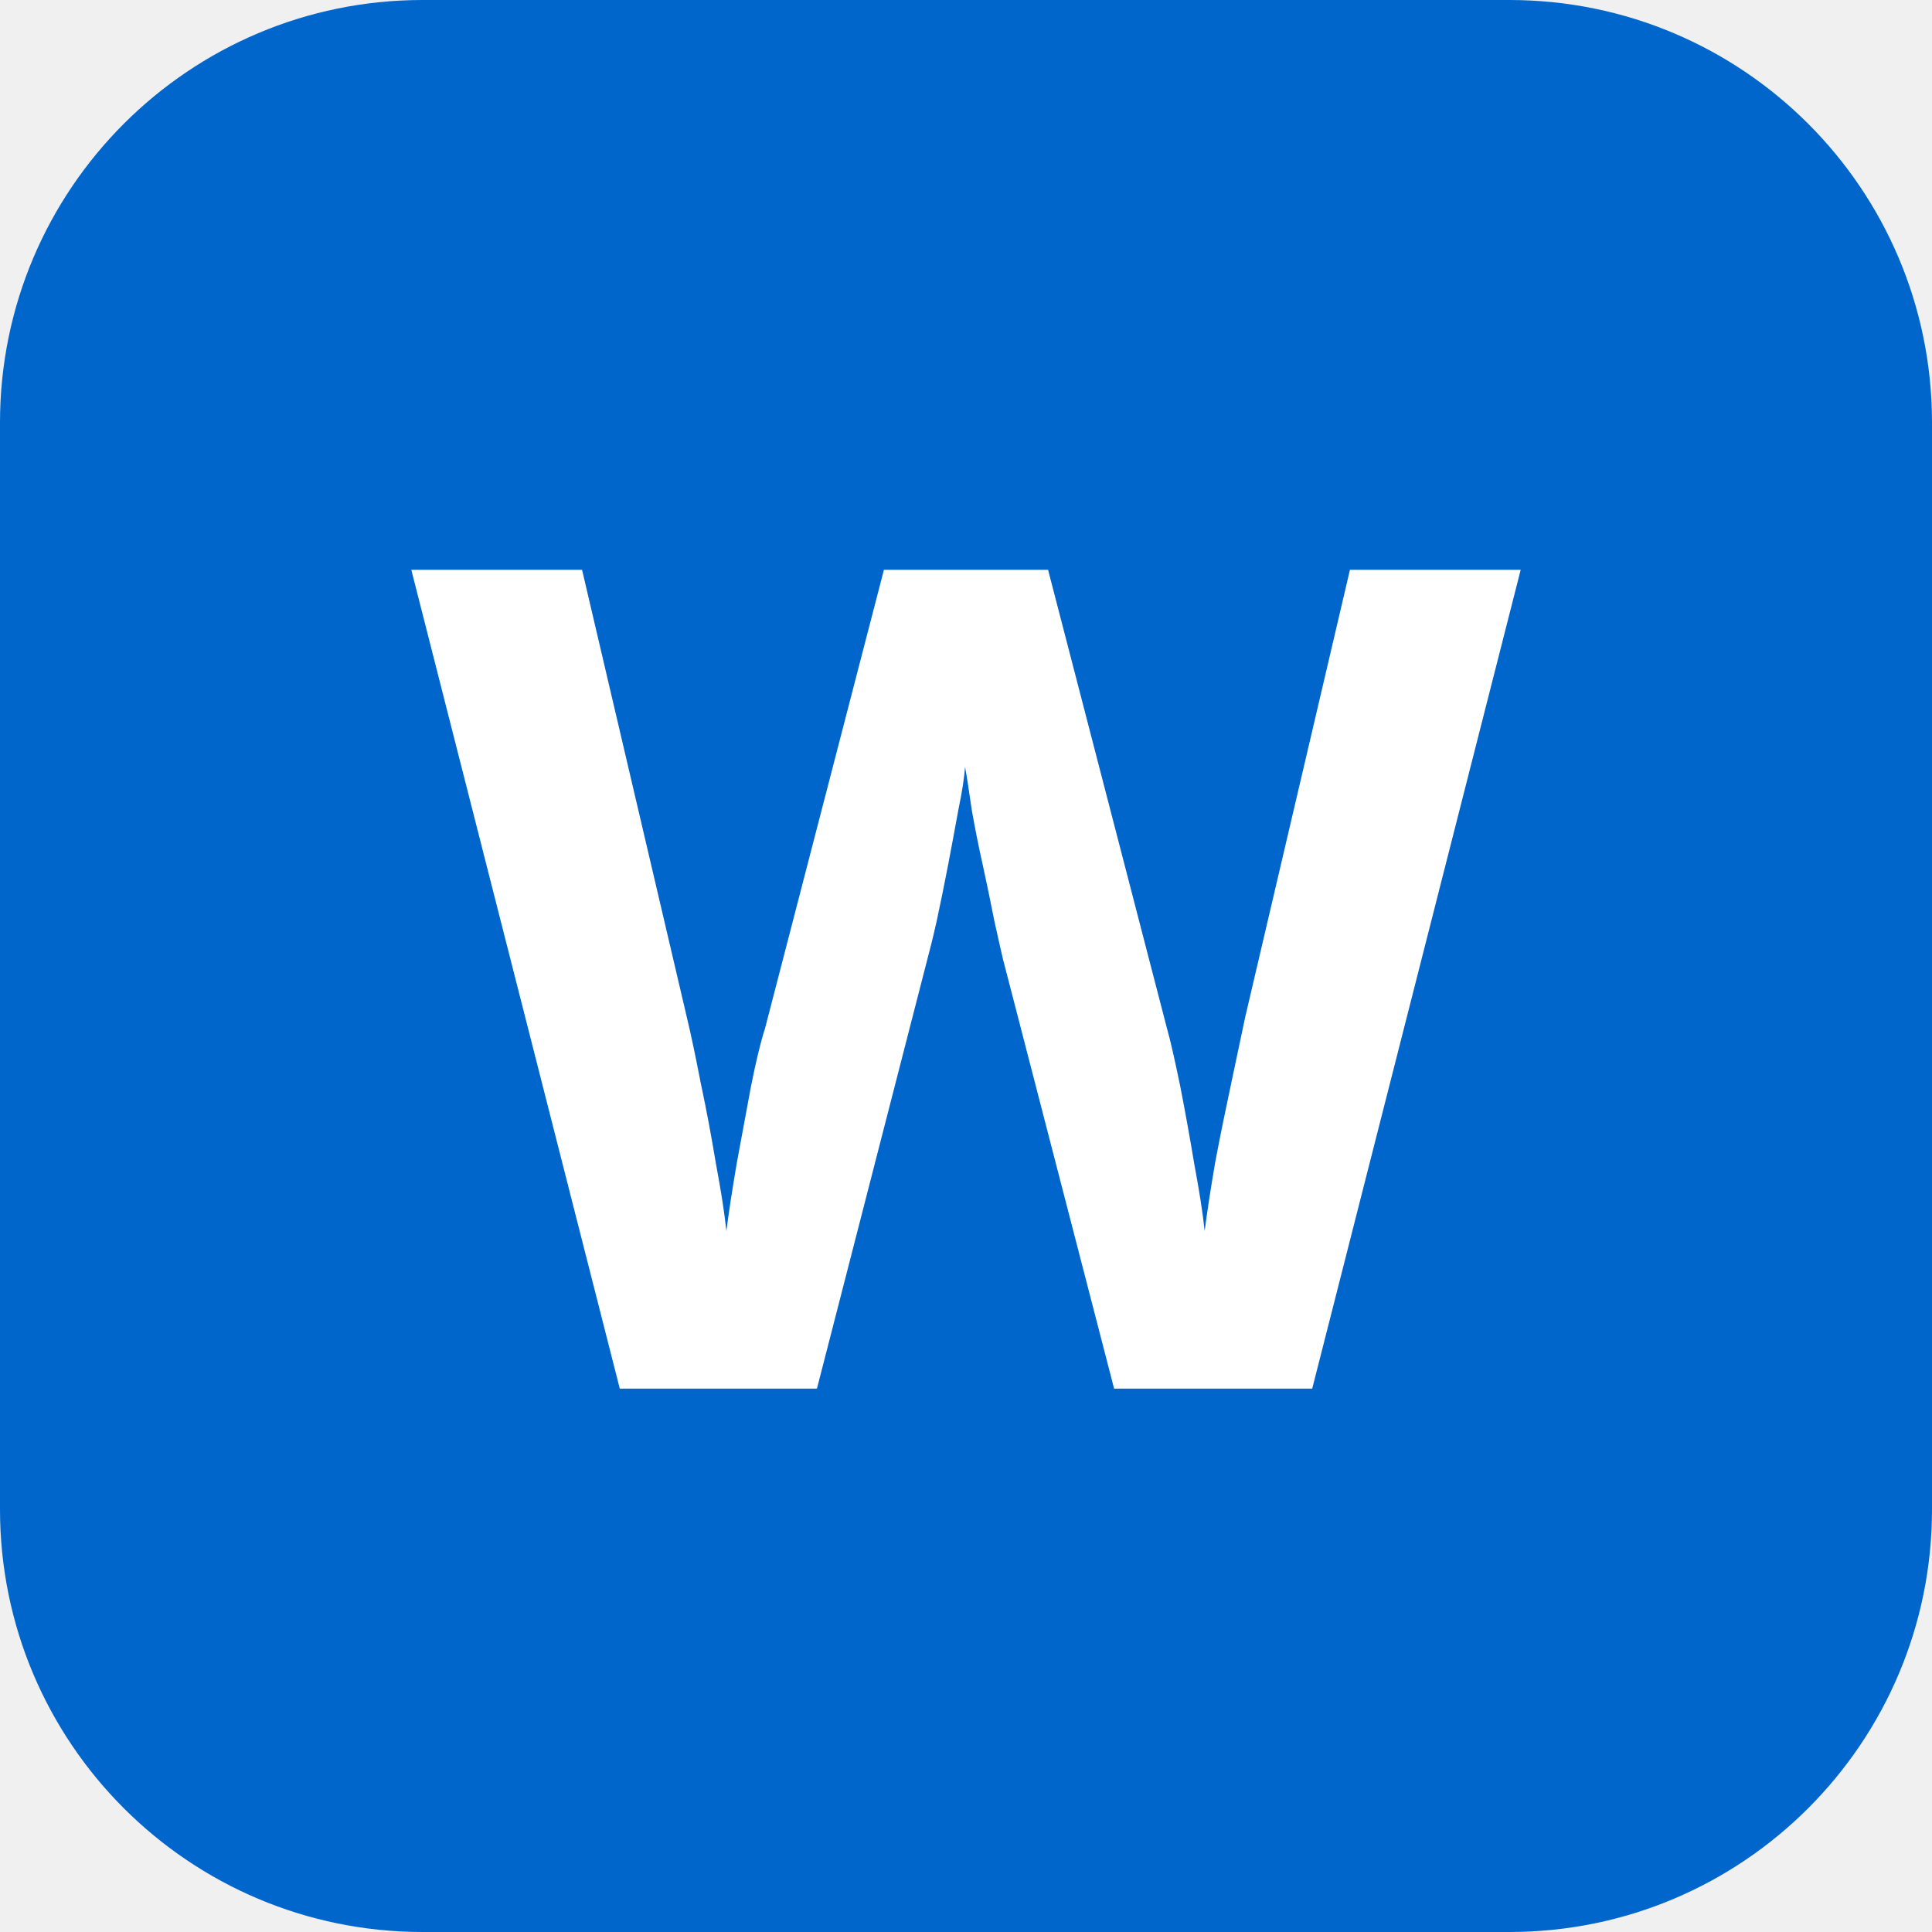
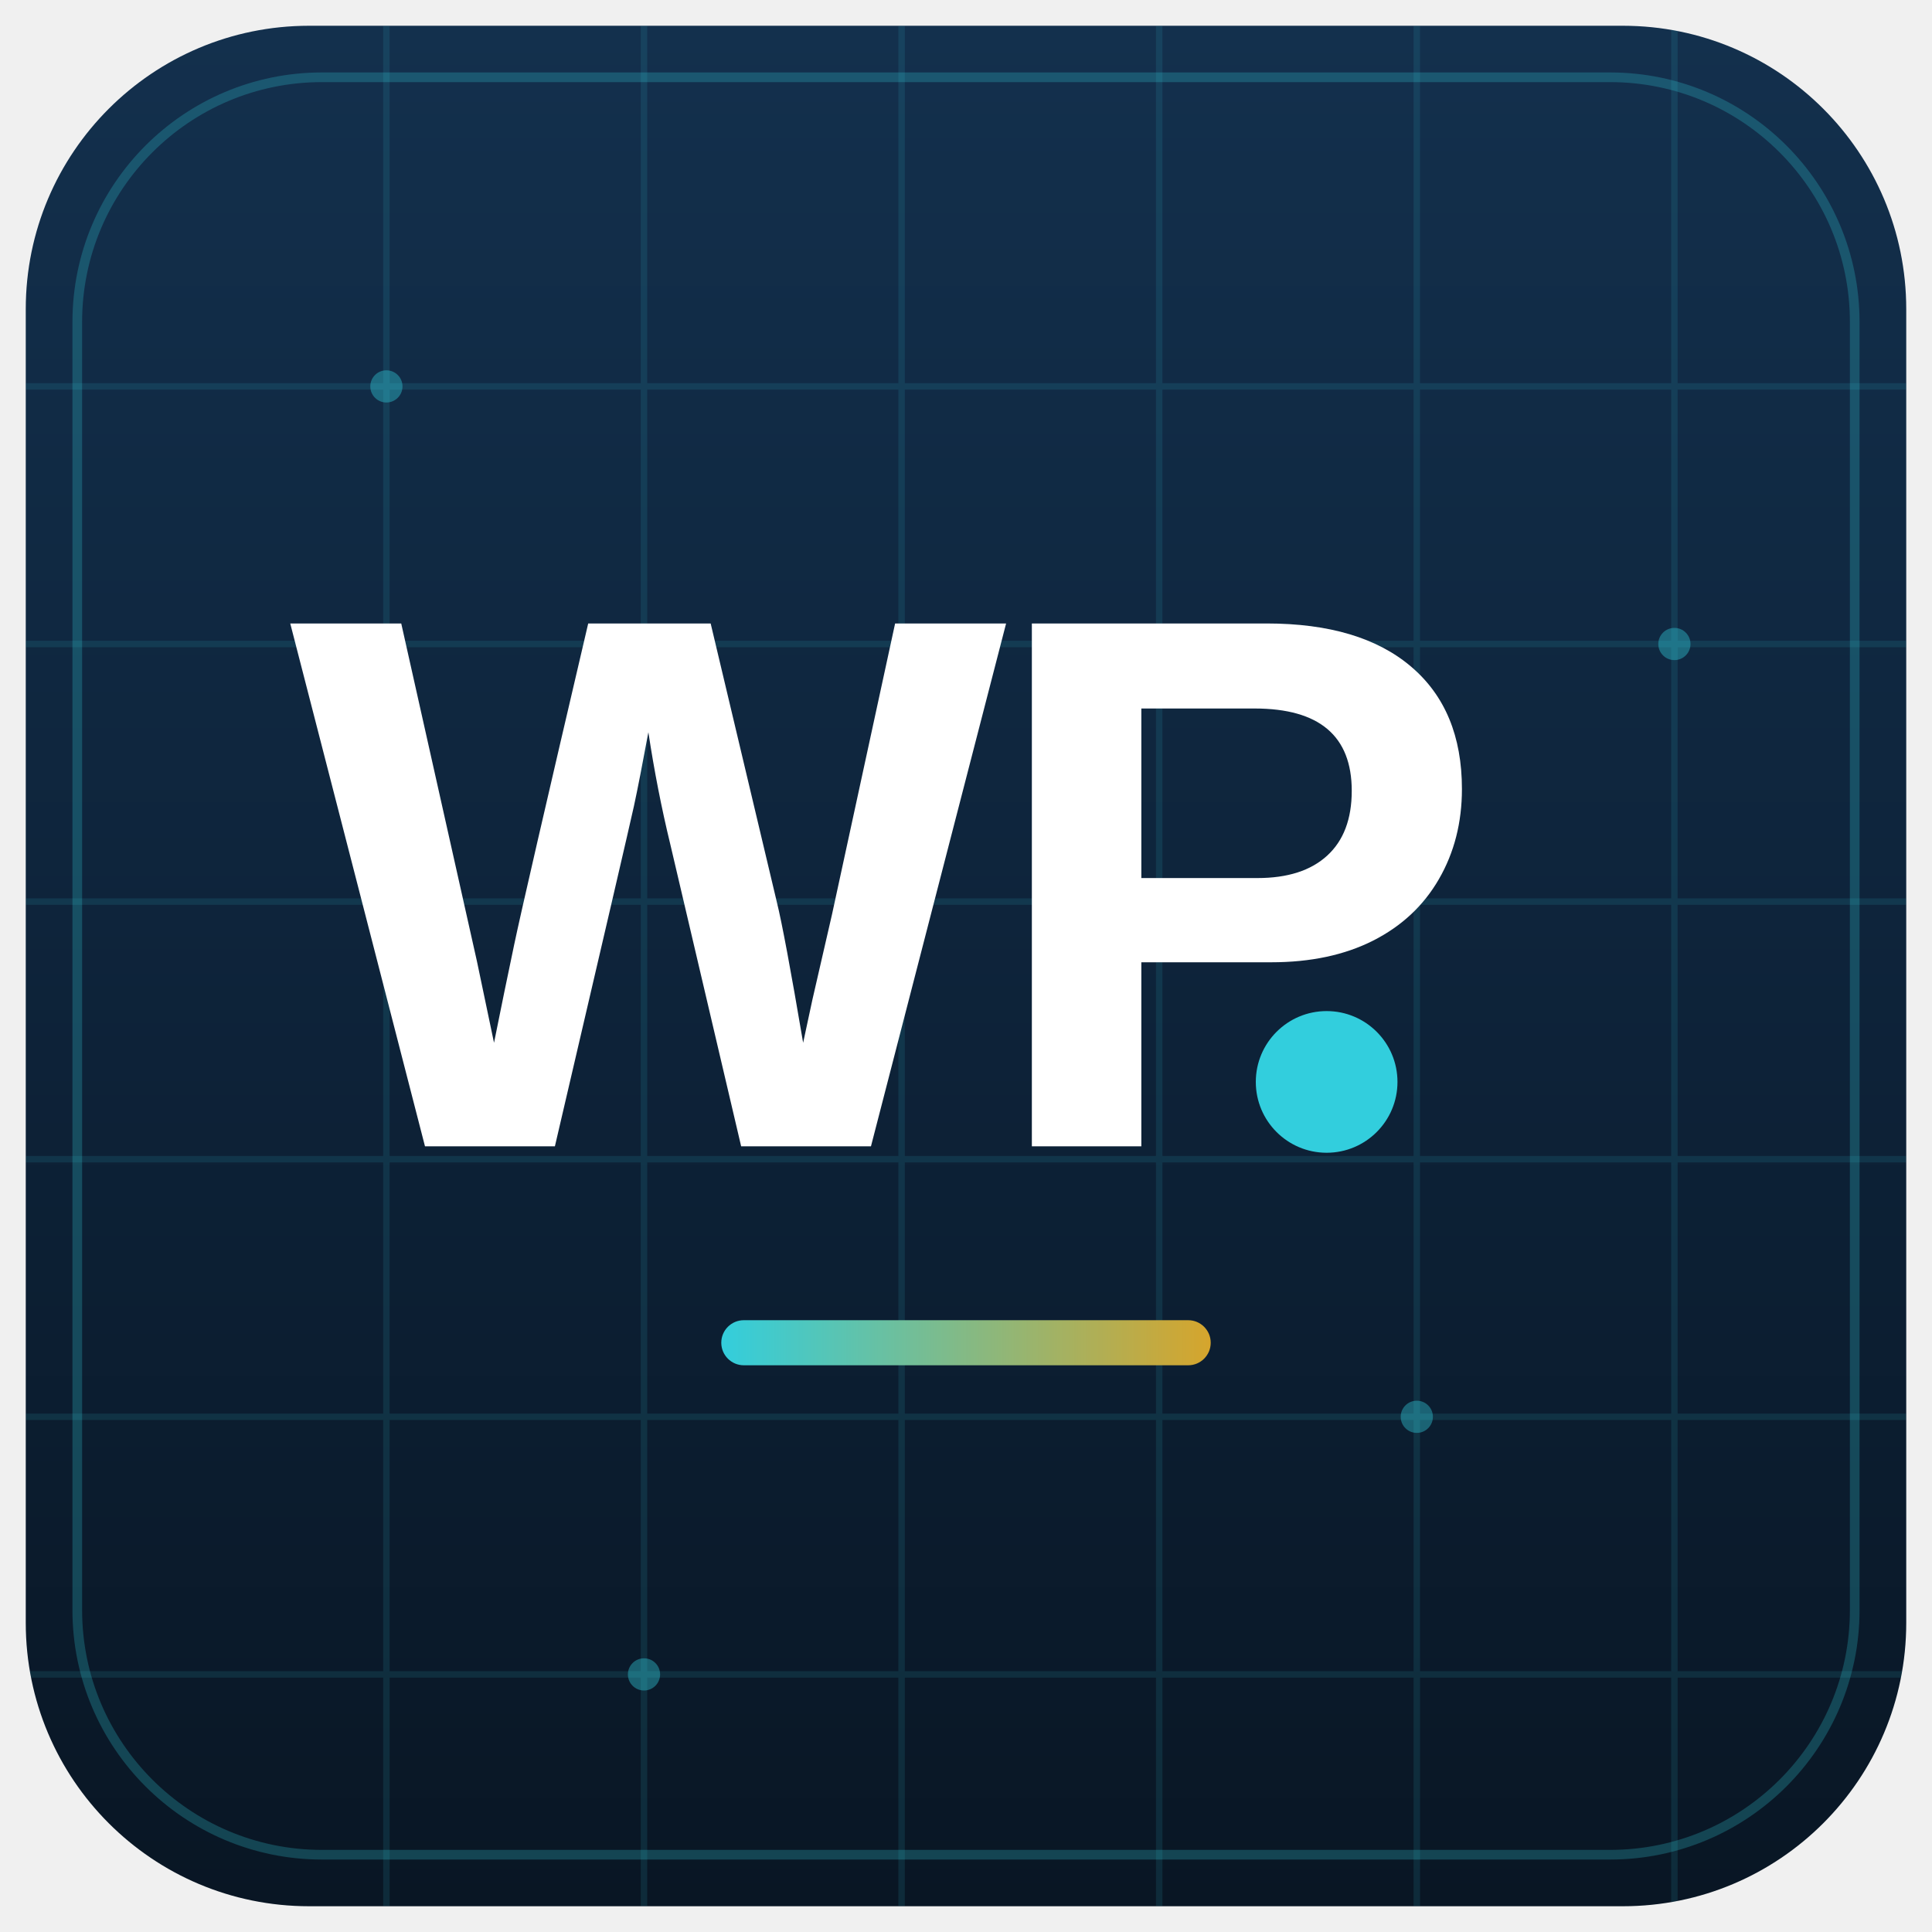
- <svg xmlns="http://www.w3.org/2000/svg" viewBox="0 0 32 32" width="32" height="32">
-   <rect width="32" height="32" rx="7" fill="#0066cc" />
-   <text x="16" y="23" font-family="system-ui, sans-serif" font-size="19" font-weight="700" fill="#ffffff" text-anchor="middle">W</text>
+ <svg xmlns="http://www.w3.org/2000/svg" viewBox="0 0 300 300" width="300" height="300" role="img" aria-label="The Weekend Projects logo">
+   <defs>
+     <linearGradient id="bg" x1="0" y1="0" x2="0" y2="1">
+       <stop offset="0" stop-color="#13304d" />
+       <stop offset="0.55" stop-color="#0d2238" />
+       <stop offset="1" stop-color="#091624" />
+     </linearGradient>
+     <linearGradient id="accent" x1="0" y1="0" x2="1" y2="0">
+       <stop offset="0" stop-color="#32cedd" />
+       <stop offset="1" stop-color="#d6a52c" />
+     </linearGradient>
+     <clipPath id="round">
+       <rect x="4" y="4" width="292" height="292" rx="44" />
+     </clipPath>
+   </defs>
+   <rect x="4" y="4" width="292" height="292" rx="44" fill="url(#bg)" />
+   <g clip-path="url(#round)" stroke="#32cedd" stroke-width="1" opacity="0.12">
+     <path d="M60 4V296M100 4V296M140 4V296M180 4V296M220 4V296M260 4V296" />
+     <path d="M4 60H296M4 100H296M4 140H296M4 180H296M4 220H296M4 260H296" />
+   </g>
+   <g fill="#32cedd" opacity="0.4">
+     <circle cx="60" cy="60" r="2.5" />
+     <circle cx="260" cy="100" r="2.5" />
+     <circle cx="100" cy="260" r="2.5" />
+     <circle cx="220" cy="220" r="2.5" />
+   </g>
+   <rect x="12" y="12" width="276" height="276" rx="38" fill="none" stroke="#32cedd" stroke-width="1.5" opacity="0.25" />
+   <text x="138" y="178" text-anchor="middle" font-family="'Segoe UI', 'Helvetica Neue', Arial, sans-serif" font-size="118" font-weight="800" letter-spacing="-4" fill="#ffffff">WP</text>
+   <circle cx="206" cy="168" r="11" fill="#32cedd" />
+   <rect x="112" y="205" width="76" height="7" rx="3.5" fill="url(#accent)" />
</svg>
